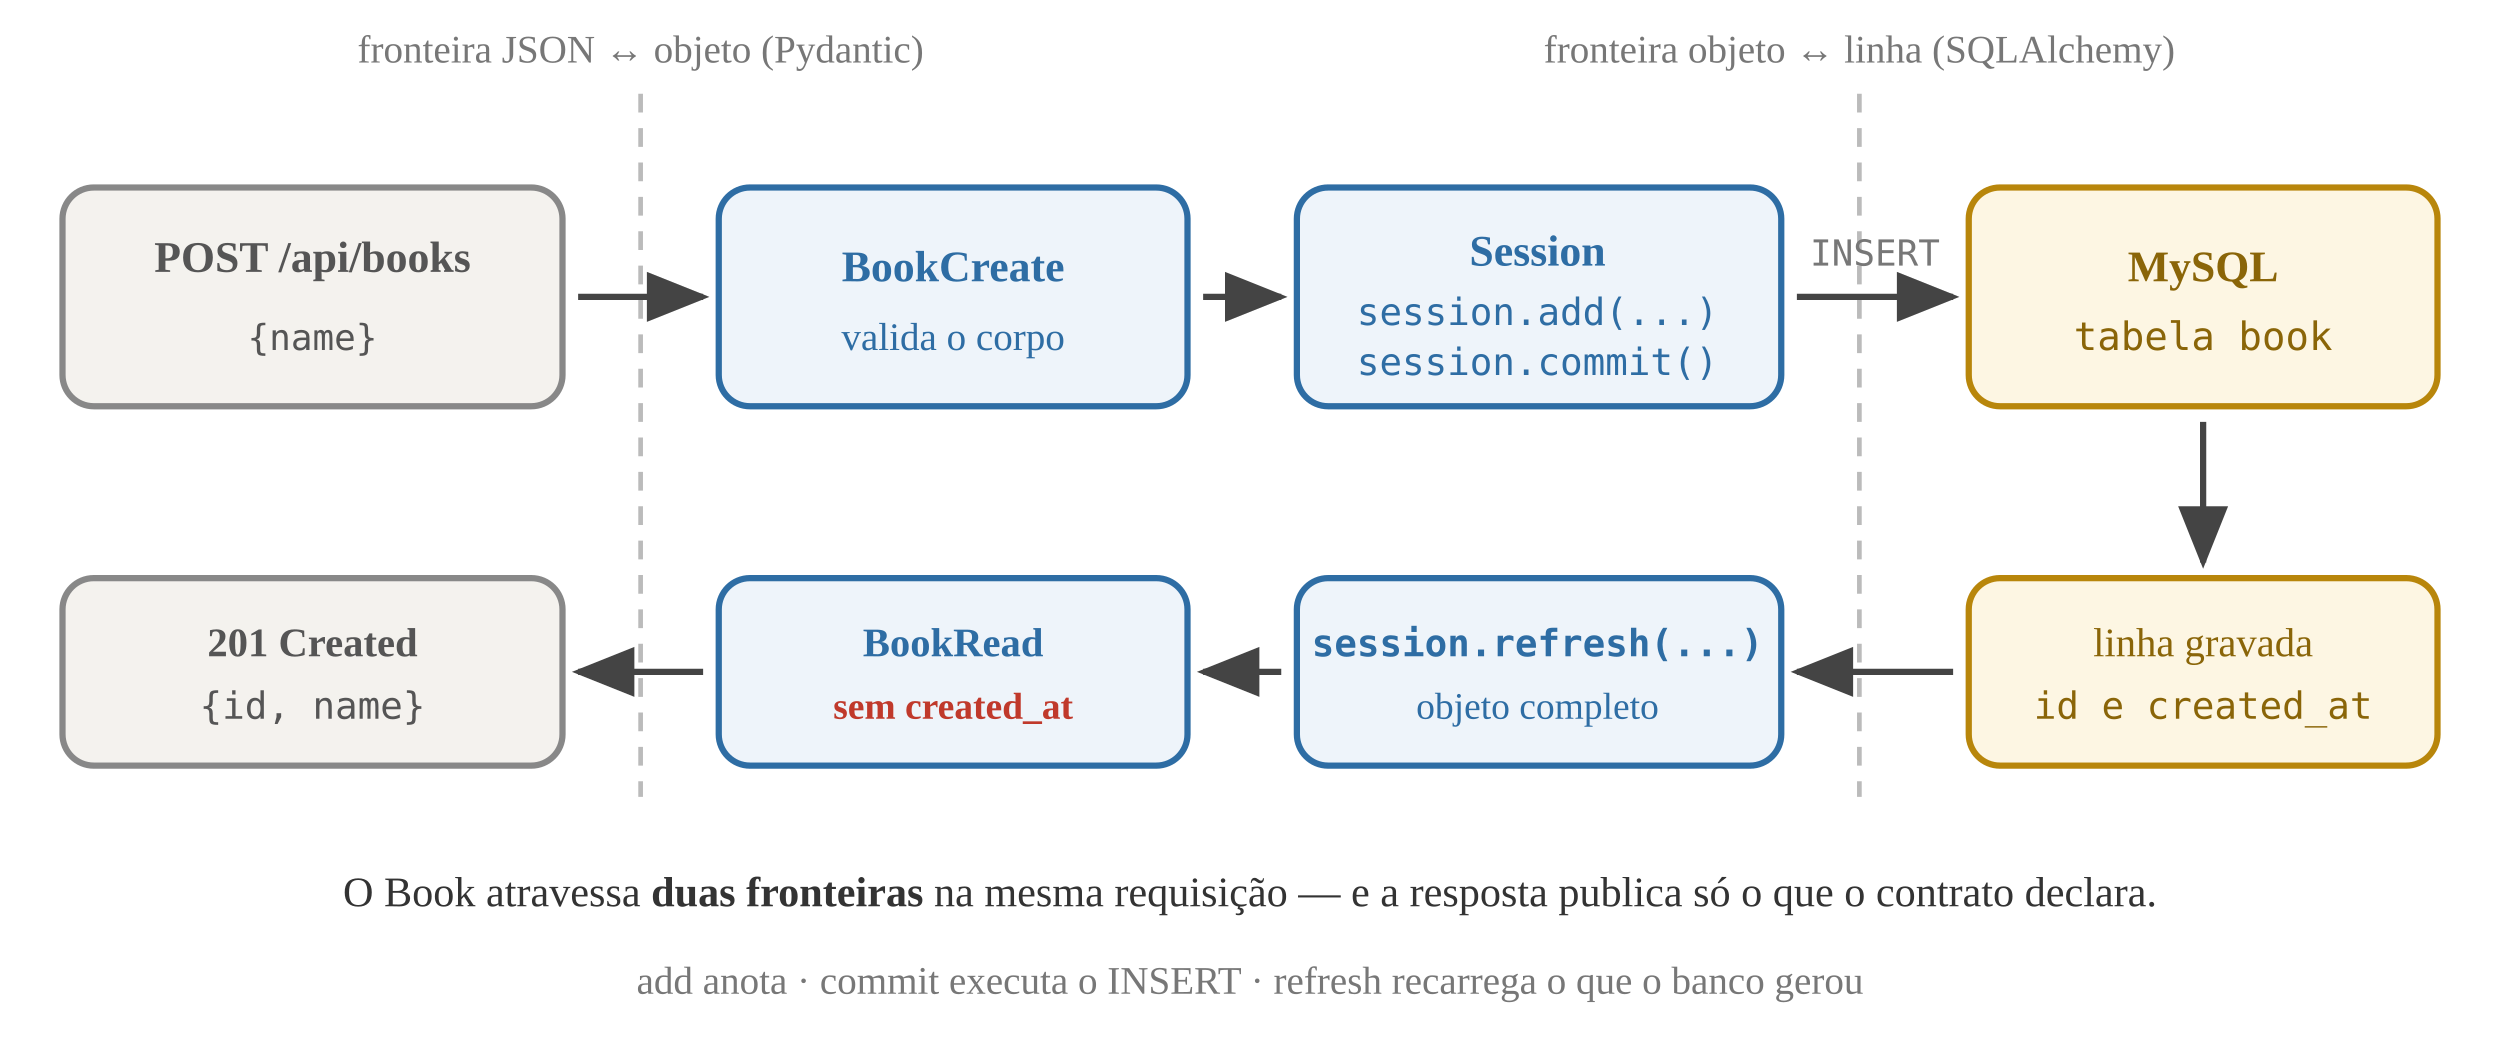
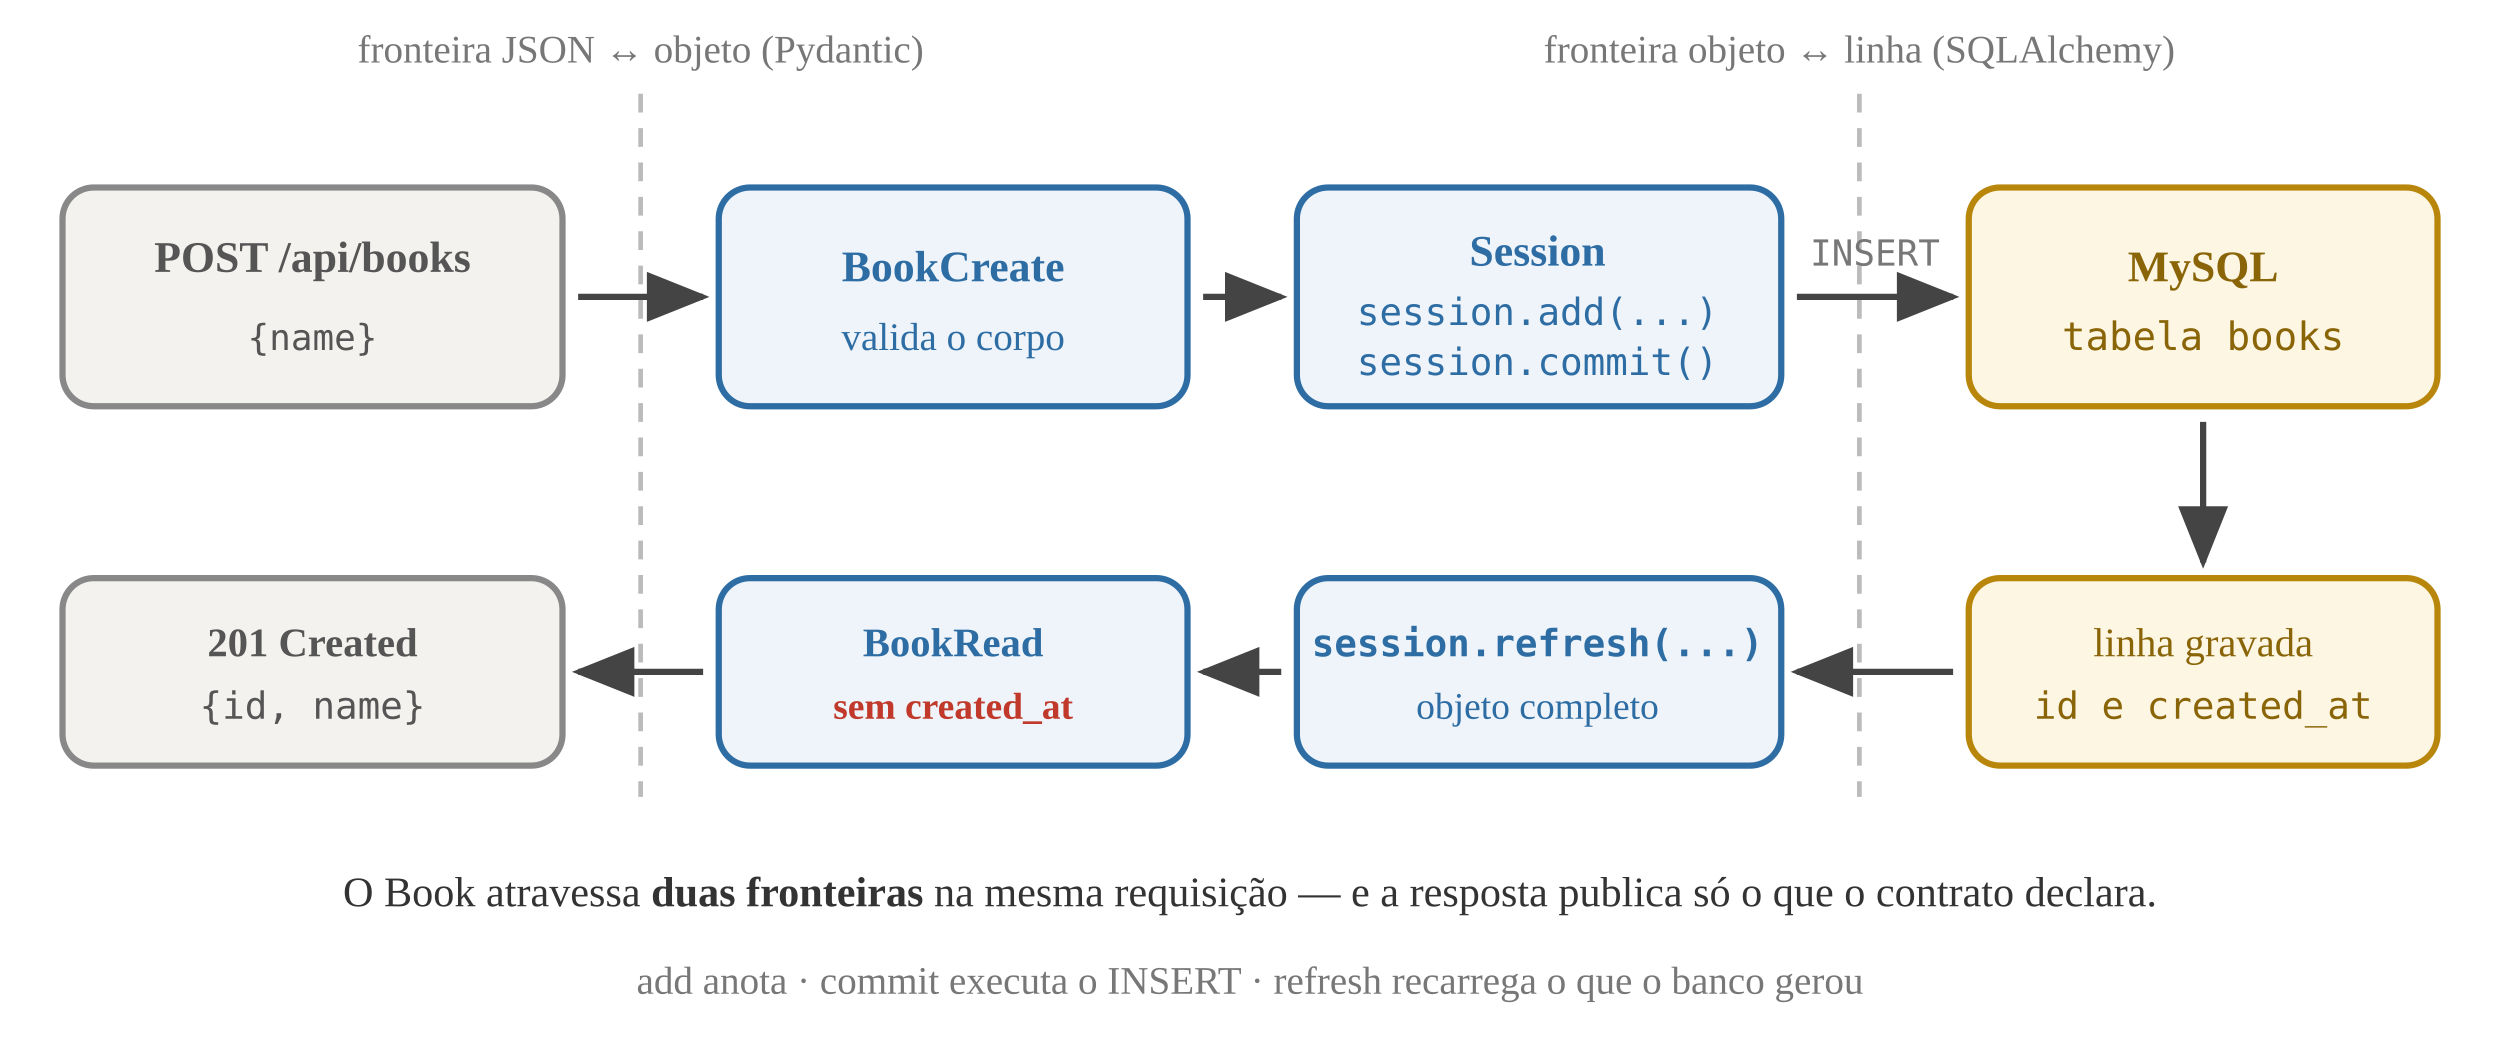
<svg xmlns="http://www.w3.org/2000/svg" viewBox="0 0 800 340" style="width:100%;max-width:760px">
  <defs>
    <marker id="setaF" markerWidth="10" markerHeight="8" refX="9" refY="4" orient="auto">
      <path d="M0,0 L10,4 L0,8 z" fill="#444" />
    </marker>
  </defs>
  <line x1="205" y1="30" x2="205" y2="255" stroke="#bbb" stroke-width="1.5" stroke-dasharray="6,5" />
  <text x="205" y="20" text-anchor="middle" font-size="12.5" fill="#777">fronteira JSON ↔ objeto (Pydantic)</text>
  <line x1="595" y1="30" x2="595" y2="255" stroke="#bbb" stroke-width="1.5" stroke-dasharray="6,5" />
  <text x="595" y="20" text-anchor="middle" font-size="12.5" fill="#777">fronteira objeto ↔ linha (SQLAlchemy)</text>
  <rect x="20" y="60" width="160" height="70" rx="10" fill="#f4f2ee" stroke="#888" stroke-width="2" />
  <text x="100" y="87" text-anchor="middle" font-size="14" font-weight="bold" fill="#555">POST /api/books</text>
  <g font-family="monospace" font-size="11.5" fill="#555">
    <text x="100" y="112" text-anchor="middle">{name}</text>
  </g>
  <rect x="230" y="60" width="150" height="70" rx="10" fill="#eef4fa" stroke="#2e6da4" stroke-width="2" />
  <text x="305" y="90" text-anchor="middle" font-size="14" font-weight="bold" fill="#2e6da4">BookCreate</text>
  <text x="305" y="112" text-anchor="middle" font-size="12.5" fill="#2e6da4">valida o corpo</text>
  <rect x="415" y="60" width="155" height="70" rx="10" fill="#eef4fa" stroke="#2e6da4" stroke-width="2" />
  <text x="492" y="85" text-anchor="middle" font-size="14" font-weight="bold" fill="#2e6da4">Session</text>
  <g font-family="monospace" font-size="12" fill="#2e6da4">
    <text x="492" y="104" text-anchor="middle">session.add(...)</text>
    <text x="492" y="120" text-anchor="middle">session.commit()</text>
  </g>
  <rect x="630" y="60" width="150" height="70" rx="10" fill="#fdf6e3" stroke="#b8860b" stroke-width="2" />
  <text x="705" y="90" text-anchor="middle" font-size="14" font-weight="bold" fill="#8a6508">MySQL</text>
-   <text x="705" y="112" text-anchor="middle" font-size="12.5" fill="#8a6508" font-family="monospace">tabela book</text>
+   <text x="705" y="112" text-anchor="middle" font-size="12.5" fill="#8a6508" font-family="monospace">tabela books</text>
  <line x1="185" y1="95" x2="225" y2="95" stroke="#444" stroke-width="2" marker-end="url(#setaF)" />
  <line x1="385" y1="95" x2="410" y2="95" stroke="#444" stroke-width="2" marker-end="url(#setaF)" />
  <line x1="575" y1="95" x2="625" y2="95" stroke="#444" stroke-width="2" marker-end="url(#setaF)" />
  <text x="600" y="85" text-anchor="middle" font-size="11.5" fill="#777" font-family="monospace">INSERT</text>
  <rect x="630" y="185" width="150" height="60" rx="10" fill="#fdf6e3" stroke="#b8860b" stroke-width="2" />
  <text x="705" y="210" text-anchor="middle" font-size="13" fill="#8a6508">linha gravada</text>
  <text x="705" y="230" text-anchor="middle" font-size="12" font-family="monospace" fill="#8a6508">id e created_at</text>
  <rect x="415" y="185" width="155" height="60" rx="10" fill="#eef4fa" stroke="#2e6da4" stroke-width="2" />
  <text x="492" y="210" text-anchor="middle" font-size="12" font-weight="bold" fill="#2e6da4" font-family="monospace">session.refresh(...)</text>
  <text x="492" y="230" text-anchor="middle" font-size="12" fill="#2e6da4">objeto completo</text>
  <rect x="230" y="185" width="150" height="60" rx="10" fill="#eef4fa" stroke="#2e6da4" stroke-width="2" />
  <text x="305" y="210" text-anchor="middle" font-size="13" font-weight="bold" fill="#2e6da4">BookRead</text>
  <text x="305" y="230" text-anchor="middle" font-size="12" fill="#c0392b" font-weight="bold">sem created_at</text>
  <rect x="20" y="185" width="160" height="60" rx="10" fill="#f4f2ee" stroke="#888" stroke-width="2" />
  <text x="100" y="210" text-anchor="middle" font-size="13" font-weight="bold" fill="#555">201 Created</text>
  <text x="100" y="230" text-anchor="middle" font-size="12" font-family="monospace" fill="#555">{id, name}</text>
  <line x1="705" y1="135" x2="705" y2="180" stroke="#444" stroke-width="2" marker-end="url(#setaF)" />
  <line x1="625" y1="215" x2="575" y2="215" stroke="#444" stroke-width="2" marker-end="url(#setaF)" />
  <line x1="410" y1="215" x2="385" y2="215" stroke="#444" stroke-width="2" marker-end="url(#setaF)" />
  <line x1="225" y1="215" x2="185" y2="215" stroke="#444" stroke-width="2" marker-end="url(#setaF)" />
  <text x="400" y="290" text-anchor="middle" font-size="13.5" fill="#333">O Book atravessa <tspan font-weight="bold">duas fronteiras</tspan> na mesma requisição — e a resposta publica só o que o contrato declara.</text>
  <text x="400" y="318" text-anchor="middle" font-size="12.5" fill="#777">add anota · commit executa o INSERT · refresh recarrega o que o banco gerou</text>
</svg>
